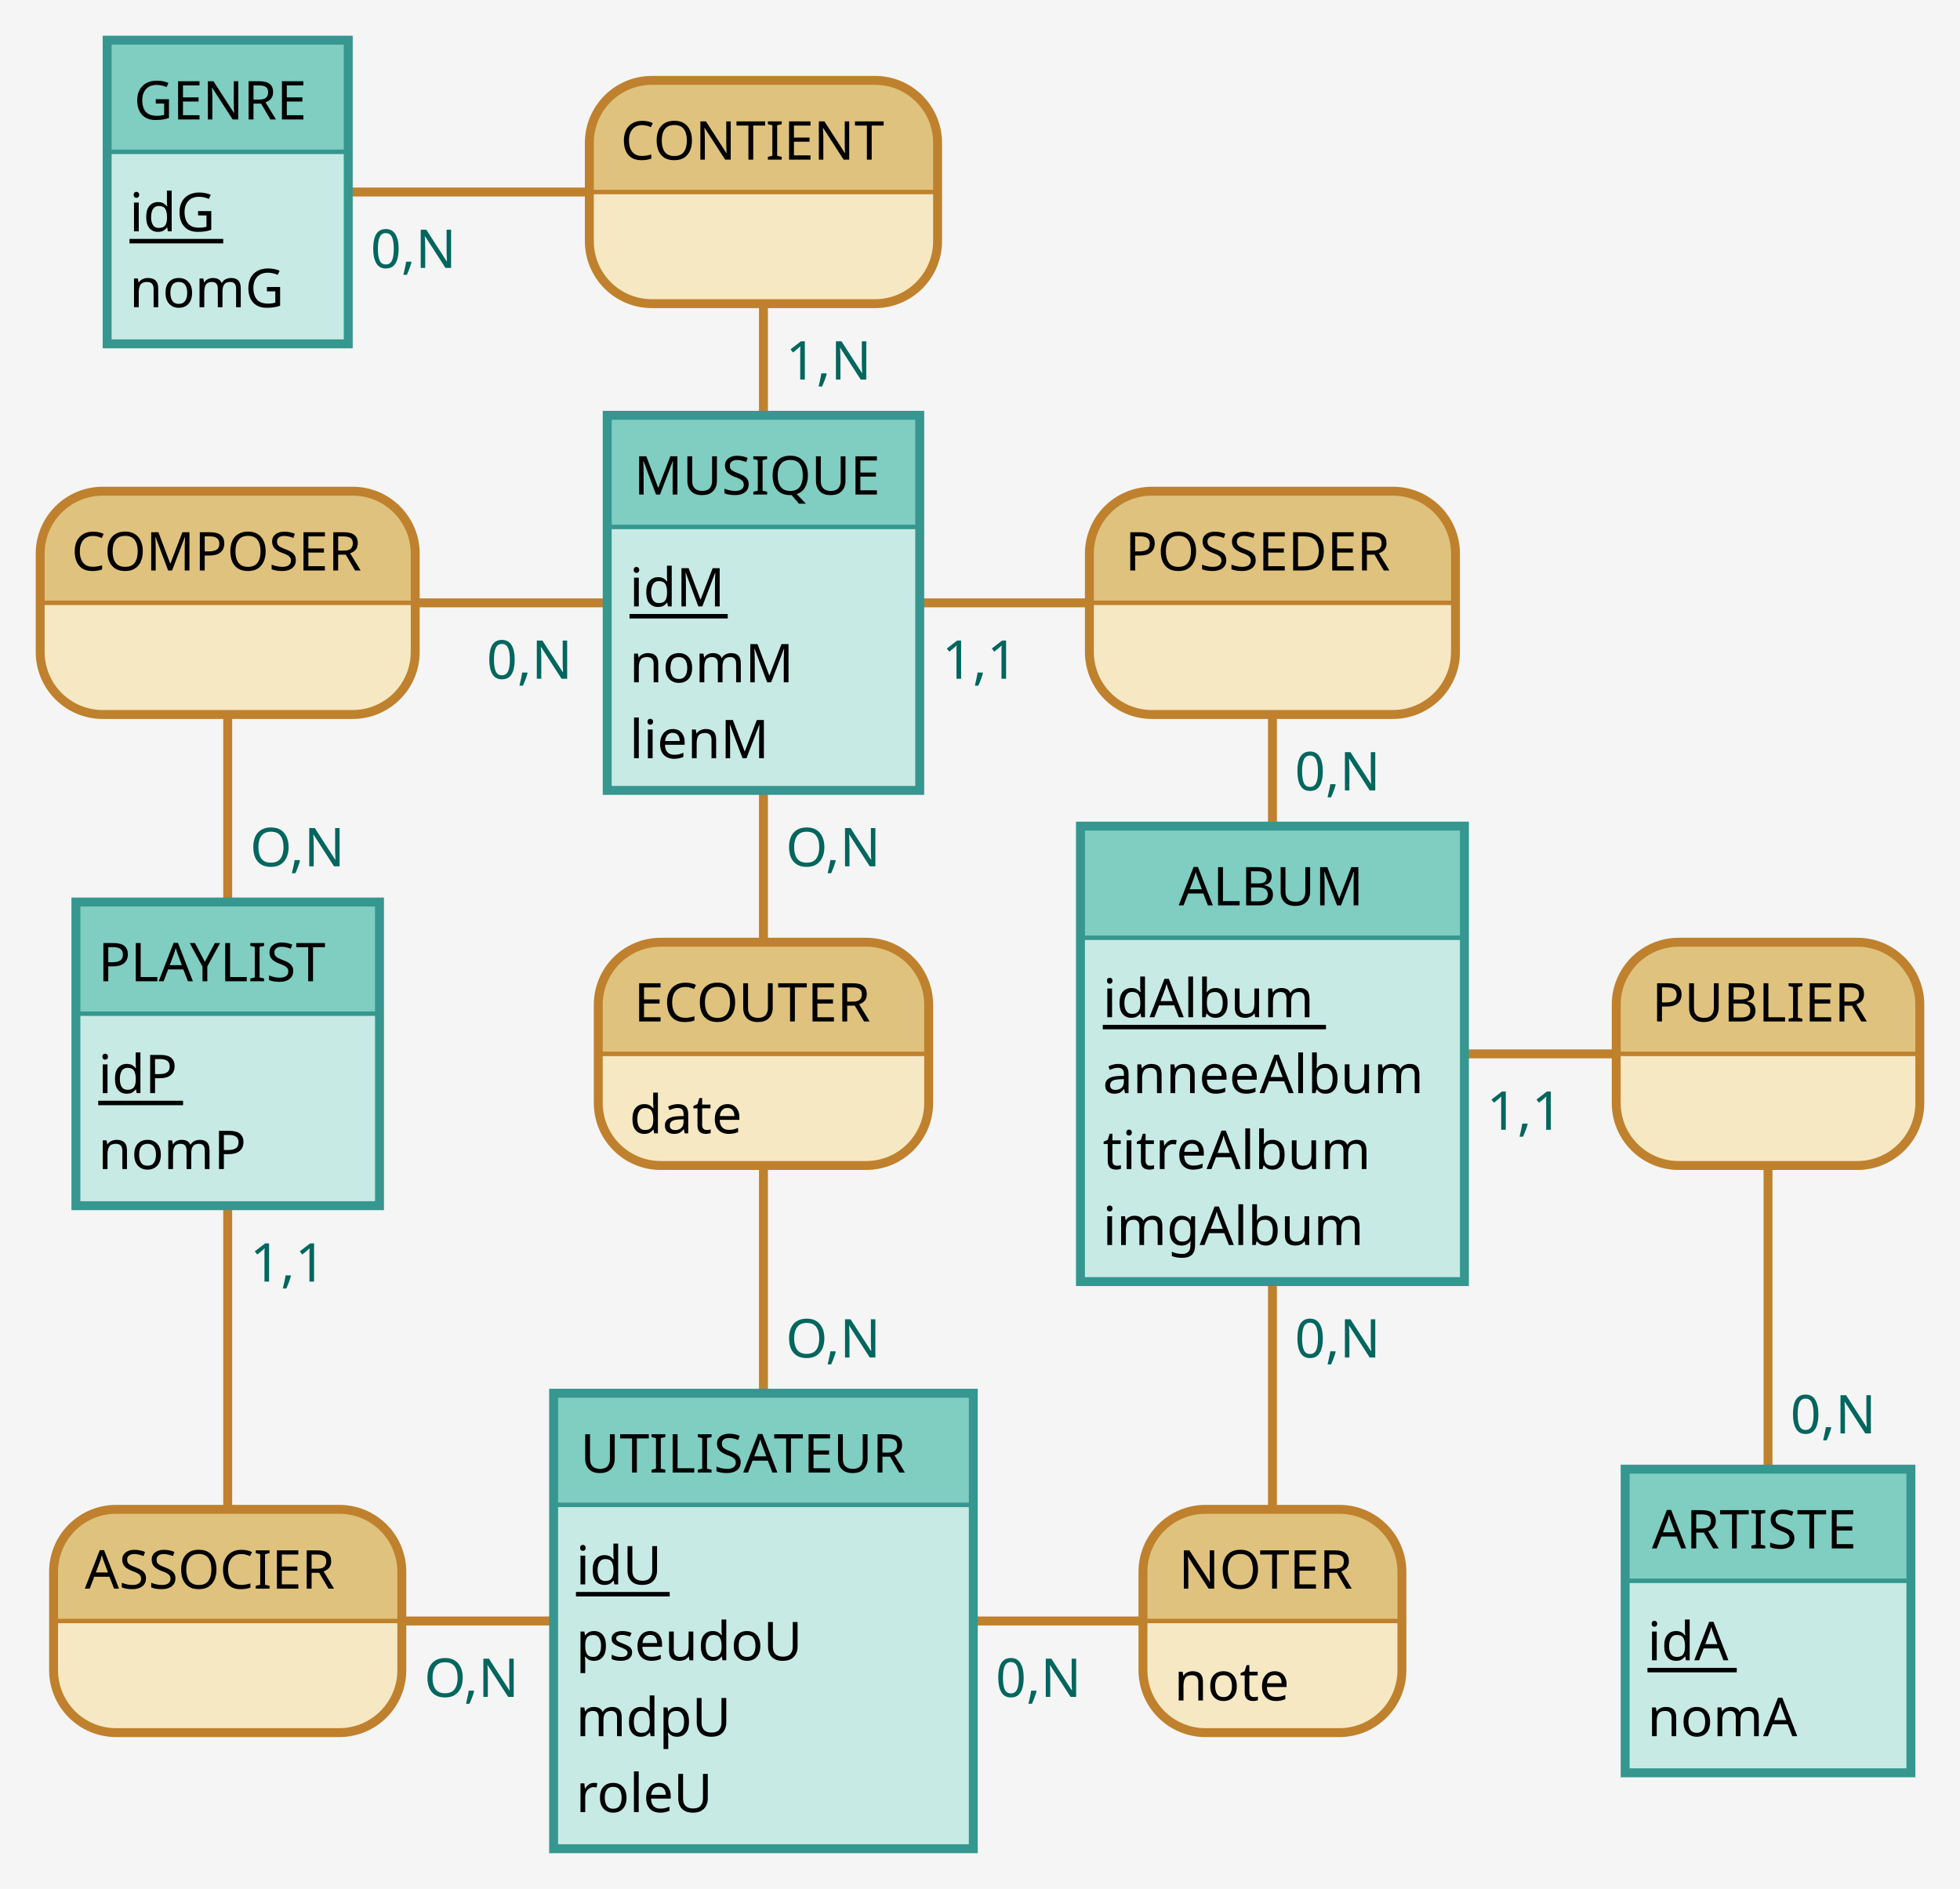
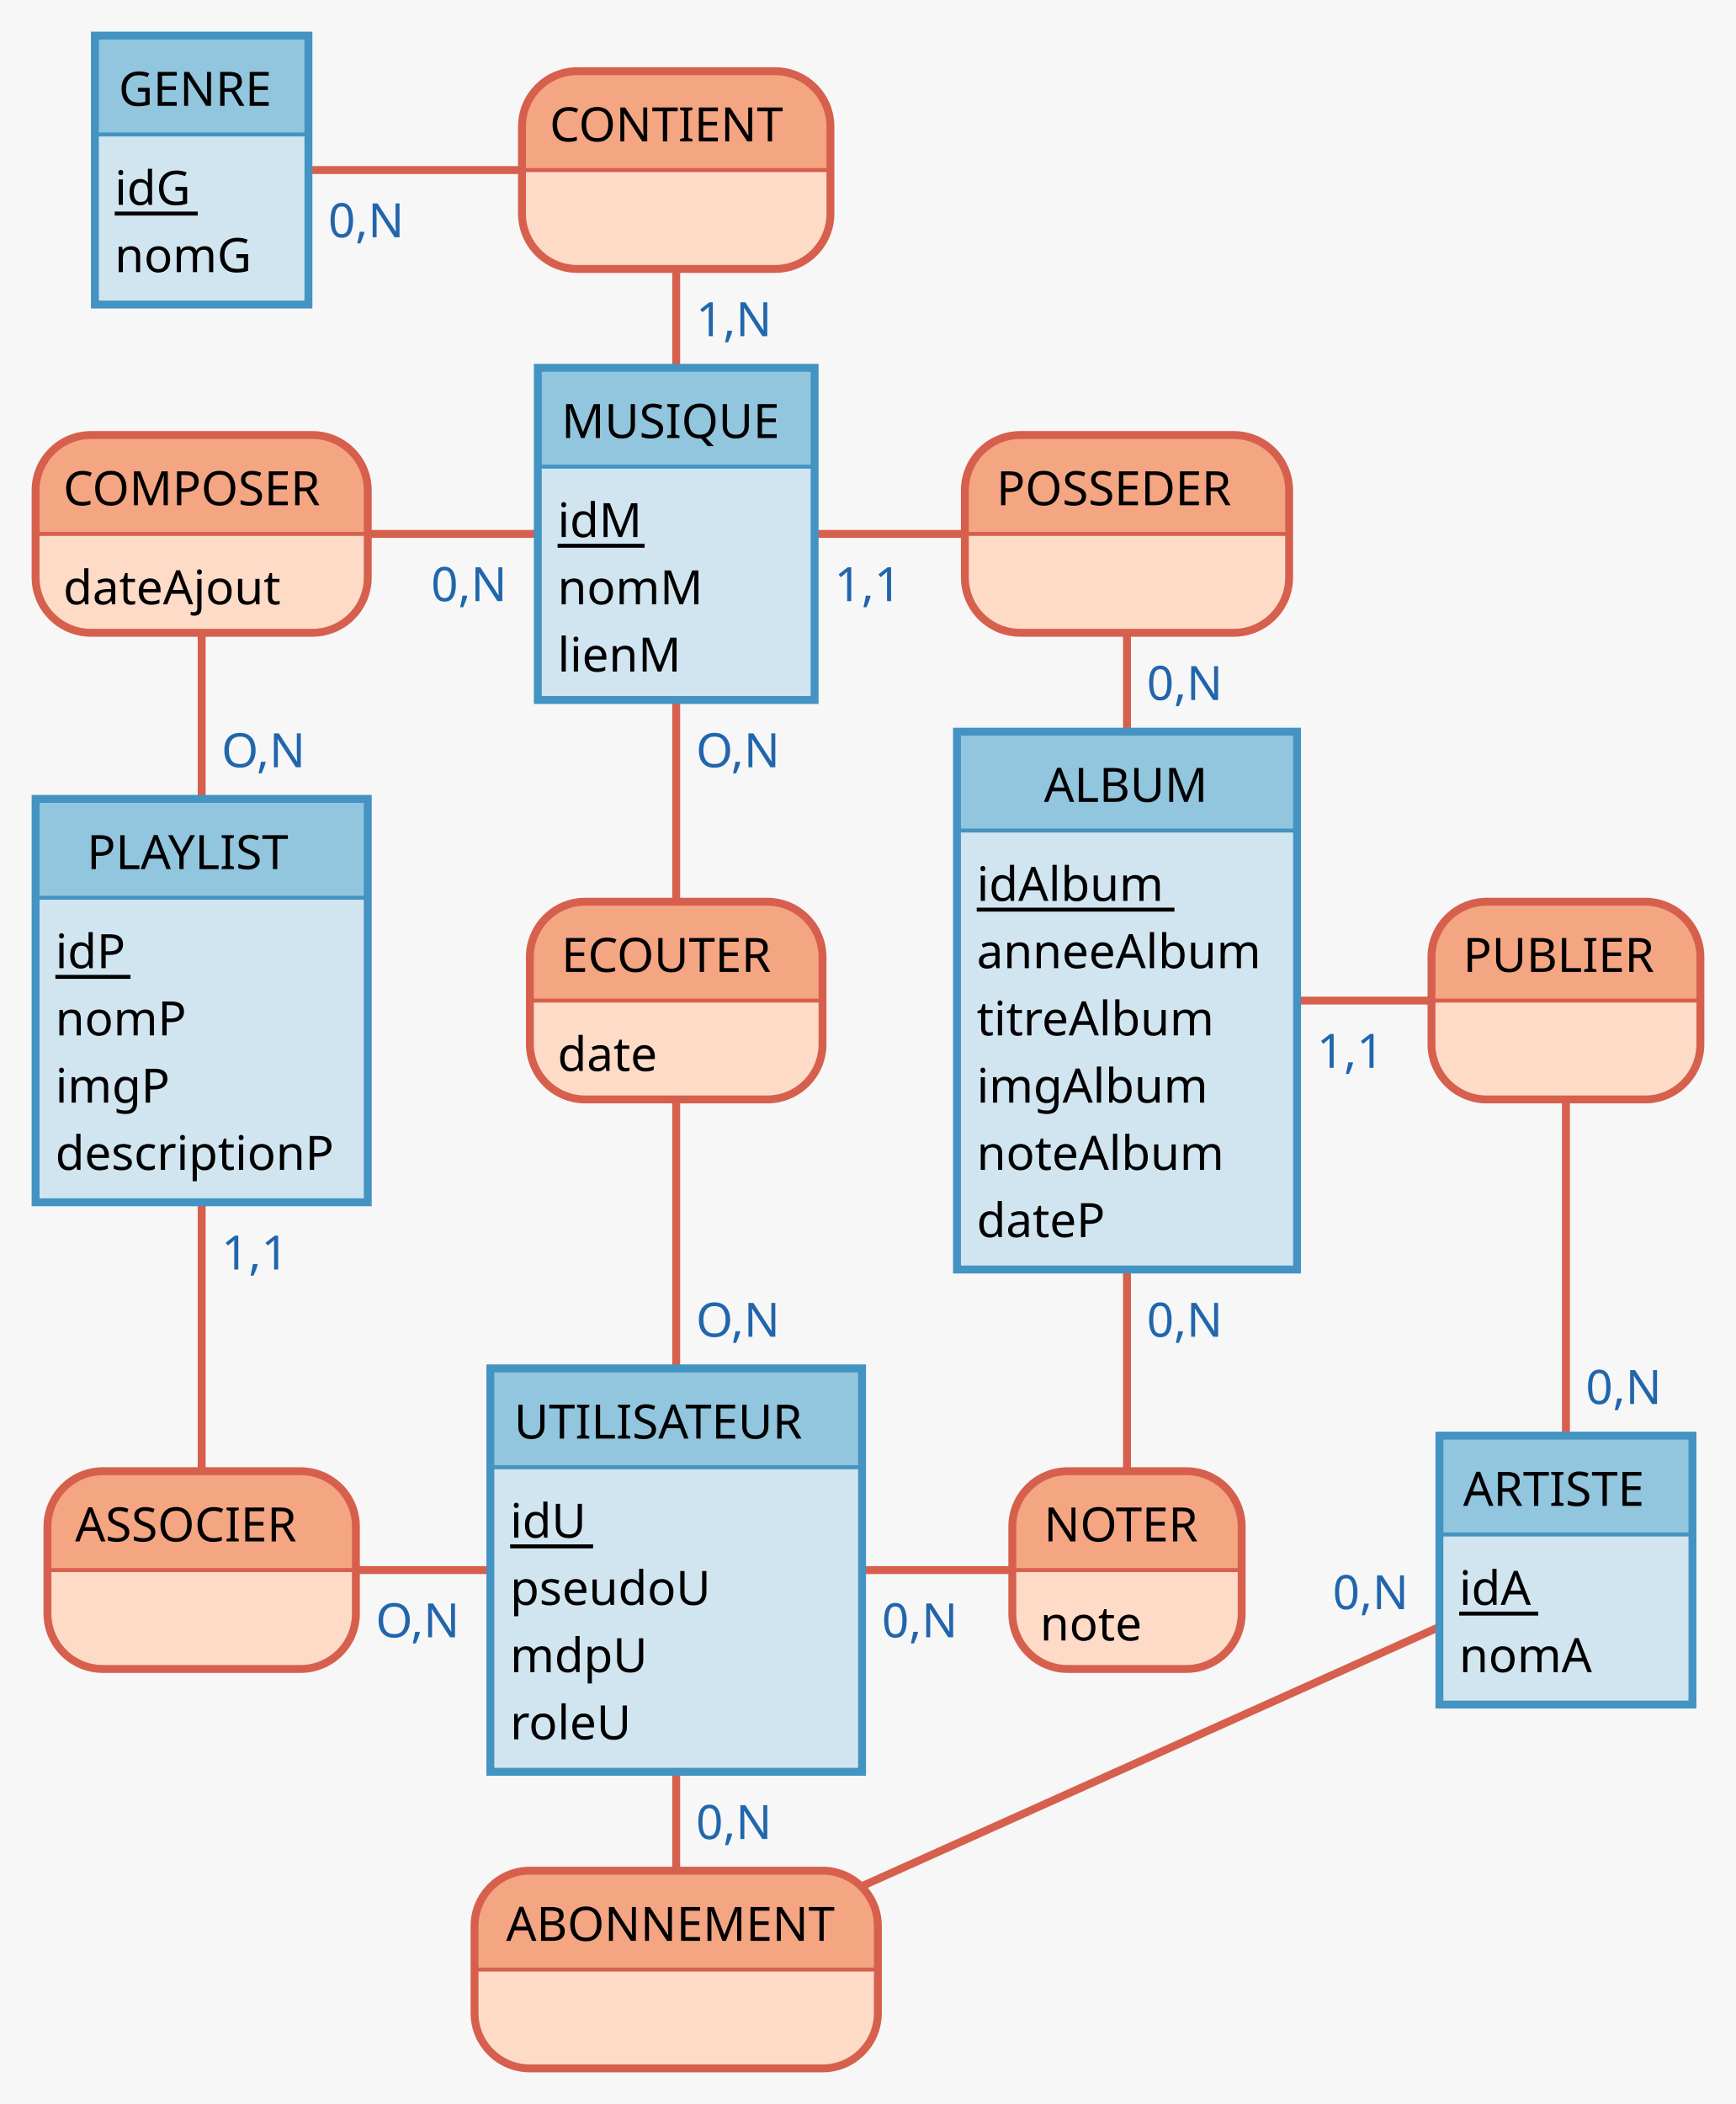
- <svg xmlns="http://www.w3.org/2000/svg" width="439" height="423" viewBox="0 0 439 423">
-   <rect x="0" y="0" width="439" height="423" fill="#f5f5f5" stroke="none" stroke-width="0" />
+ <svg xmlns="http://www.w3.org/2000/svg" width="439" height="532" viewBox="0 0 439 532">
+   <rect x="0" y="0" width="439" height="532" fill="#f7f7f7" stroke="none" stroke-width="0" />
  <g>
-     <line x1="171" y1="135" x2="171" y2="43" stroke="#bf812d" stroke-width="2" />
-     <line x1="51" y1="43" x2="171" y2="43" stroke="#bf812d" stroke-width="2" />
+     <line x1="171" y1="135" x2="171" y2="43" stroke="#d6604d" stroke-width="2" />
+     <line x1="51" y1="43" x2="171" y2="43" stroke="#d6604d" stroke-width="2" />
    <g>
-       <path d="M196 18 a14 14 90 0 1 14 14 V43 h-78 V32 a14 14 90 0 1 14 -14" fill="#dfc27d" stroke="#dfc27d" stroke-width="0" />
-       <path d="M210 43 v11 a14 14 90 0 1 -14 14 H146 a14 14 90 0 1 -14 -14 V43 H78" fill="#f6e8c3" stroke="#f6e8c3" stroke-width="0" />
-       <rect x="132" y="18" width="78" height="50" fill="none" rx="14" stroke="#bf812d" stroke-width="2" />
-       <line x1="132" y1="43" x2="210" y2="43" stroke="#bf812d" stroke-width="1" />
+       <path d="M196 18 a14 14 90 0 1 14 14 V43 h-78 V32 a14 14 90 0 1 14 -14" fill="#f4a582" stroke="#f4a582" stroke-width="0" />
+       <path d="M210 43 v11 a14 14 90 0 1 -14 14 H146 a14 14 90 0 1 -14 -14 V43 H78" fill="#fddbc7" stroke="#fddbc7" stroke-width="0" />
+       <rect x="132" y="18" width="78" height="50" fill="none" rx="14" stroke="#d6604d" stroke-width="2" />
+       <line x1="132" y1="43" x2="210" y2="43" stroke="#d6604d" stroke-width="1" />
      <text x="139" y="35.75" fill="#000000" font-family="Verdana" font-size="12">CONTIENT</text>
    </g>
-     <text x="176" y="85" fill="#01665e" font-family="Verdana" font-size="12">1,N</text>
-     <text x="83" y="60" fill="#01665e" font-family="Verdana" font-size="12">0,N</text>
+     <text x="176" y="85" fill="#2166ac" font-family="Verdana" font-size="12">1,N</text>
+     <text x="83" y="60" fill="#2166ac" font-family="Verdana" font-size="12">0,N</text>
  </g>
  <g>
-     <line x1="51" y1="236" x2="51" y2="135" stroke="#bf812d" stroke-width="2" />
-     <line x1="171" y1="135" x2="51" y2="135" stroke="#bf812d" stroke-width="2" />
+     <line x1="51" y1="253" x2="51" y2="135" stroke="#d6604d" stroke-width="2" />
+     <line x1="171" y1="135" x2="51" y2="135" stroke="#d6604d" stroke-width="2" />
    <g>
-       <path d="M79 110 a14 14 90 0 1 14 14 V135 h-84 V124 a14 14 90 0 1 14 -14" fill="#dfc27d" stroke="#dfc27d" stroke-width="0" />
-       <path d="M93 135 v11 a14 14 90 0 1 -14 14 H23 a14 14 90 0 1 -14 -14 V135 H84" fill="#f6e8c3" stroke="#f6e8c3" stroke-width="0" />
-       <rect x="9" y="110" width="84" height="50" fill="none" rx="14" stroke="#bf812d" stroke-width="2" />
-       <line x1="9" y1="135" x2="93" y2="135" stroke="#bf812d" stroke-width="1" />
+       <path d="M79 110 a14 14 90 0 1 14 14 V135 h-84 V124 a14 14 90 0 1 14 -14" fill="#f4a582" stroke="#f4a582" stroke-width="0" />
+       <path d="M93 135 v11 a14 14 90 0 1 -14 14 H23 a14 14 90 0 1 -14 -14 V135 H84" fill="#fddbc7" stroke="#fddbc7" stroke-width="0" />
+       <rect x="9" y="110" width="84" height="50" fill="none" rx="14" stroke="#d6604d" stroke-width="2" />
+       <line x1="9" y1="135" x2="93" y2="135" stroke="#d6604d" stroke-width="1" />
      <text x="16" y="127.75" fill="#000000" font-family="Verdana" font-size="12">COMPOSER</text>
+       <text x="16" y="152.8" fill="#000000" font-family="Verdana" font-size="12">dateAjout</text>
    </g>
-     <text x="56" y="194" fill="#01665e" font-family="Verdana" font-size="12">O,N</text>
-     <text x="109" y="152" fill="#01665e" font-family="Verdana" font-size="12">0,N</text>
+     <text x="56" y="194" fill="#2166ac" font-family="Verdana" font-size="12">O,N</text>
+     <text x="109" y="152" fill="#2166ac" font-family="Verdana" font-size="12">0,N</text>
  </g>
  <g>
-     <line x1="285" y1="236" x2="285" y2="135" stroke="#bf812d" stroke-width="2" />
-     <line x1="171" y1="135" x2="285" y2="135" stroke="#bf812d" stroke-width="2" />
+     <line x1="285" y1="253" x2="285" y2="135" stroke="#d6604d" stroke-width="2" />
+     <line x1="171" y1="135" x2="285" y2="135" stroke="#d6604d" stroke-width="2" />
    <g>
-       <path d="M312 110 a14 14 90 0 1 14 14 V135 h-82 V124 a14 14 90 0 1 14 -14" fill="#dfc27d" stroke="#dfc27d" stroke-width="0" />
-       <path d="M326 135 v11 a14 14 90 0 1 -14 14 H258 a14 14 90 0 1 -14 -14 V135 H82" fill="#f6e8c3" stroke="#f6e8c3" stroke-width="0" />
-       <rect x="244" y="110" width="82" height="50" fill="none" rx="14" stroke="#bf812d" stroke-width="2" />
-       <line x1="244" y1="135" x2="326" y2="135" stroke="#bf812d" stroke-width="1" />
+       <path d="M312 110 a14 14 90 0 1 14 14 V135 h-82 V124 a14 14 90 0 1 14 -14" fill="#f4a582" stroke="#f4a582" stroke-width="0" />
+       <path d="M326 135 v11 a14 14 90 0 1 -14 14 H258 a14 14 90 0 1 -14 -14 V135 H82" fill="#fddbc7" stroke="#fddbc7" stroke-width="0" />
+       <rect x="244" y="110" width="82" height="50" fill="none" rx="14" stroke="#d6604d" stroke-width="2" />
+       <line x1="244" y1="135" x2="326" y2="135" stroke="#d6604d" stroke-width="1" />
      <text x="252" y="127.75" fill="#000000" font-family="Verdana" font-size="12">POSSEDER</text>
    </g>
-     <text x="290" y="177" fill="#01665e" font-family="Verdana" font-size="12">0,N</text>
-     <text x="211" y="152" fill="#01665e" font-family="Verdana" font-size="12">1,1</text>
+     <text x="290" y="177" fill="#2166ac" font-family="Verdana" font-size="12">0,N</text>
+     <text x="211" y="152" fill="#2166ac" font-family="Verdana" font-size="12">1,1</text>
  </g>
  <g>
-     <line x1="171" y1="363" x2="171" y2="236" stroke="#bf812d" stroke-width="2" />
-     <line x1="171" y1="135" x2="171" y2="236" stroke="#bf812d" stroke-width="2" />
+     <line x1="171" y1="397" x2="171" y2="253" stroke="#d6604d" stroke-width="2" />
+     <line x1="171" y1="135" x2="171" y2="253" stroke="#d6604d" stroke-width="2" />
    <g>
-       <path d="M194 211 a14 14 90 0 1 14 14 V236 h-74 V225 a14 14 90 0 1 14 -14" fill="#dfc27d" stroke="#dfc27d" stroke-width="0" />
-       <path d="M208 236 v11 a14 14 90 0 1 -14 14 H148 a14 14 90 0 1 -14 -14 V236 H74" fill="#f6e8c3" stroke="#f6e8c3" stroke-width="0" />
-       <rect x="134" y="211" width="74" height="50" fill="none" rx="14" stroke="#bf812d" stroke-width="2" />
-       <line x1="134" y1="236" x2="208" y2="236" stroke="#bf812d" stroke-width="1" />
-       <text x="142" y="228.75" fill="#000000" font-family="Verdana" font-size="12">ECOUTER</text>
-       <text x="141" y="253.8" fill="#000000" font-family="Verdana" font-size="12">date</text>
+       <path d="M194 228 a14 14 90 0 1 14 14 V253 h-74 V242 a14 14 90 0 1 14 -14" fill="#f4a582" stroke="#f4a582" stroke-width="0" />
+       <path d="M208 253 v11 a14 14 90 0 1 -14 14 H148 a14 14 90 0 1 -14 -14 V253 H74" fill="#fddbc7" stroke="#fddbc7" stroke-width="0" />
+       <rect x="134" y="228" width="74" height="50" fill="none" rx="14" stroke="#d6604d" stroke-width="2" />
+       <line x1="134" y1="253" x2="208" y2="253" stroke="#d6604d" stroke-width="1" />
+       <text x="142" y="245.75" fill="#000000" font-family="Verdana" font-size="12">ECOUTER</text>
+       <text x="141" y="270.8" fill="#000000" font-family="Verdana" font-size="12">date</text>
    </g>
-     <text x="176" y="304" fill="#01665e" font-family="Verdana" font-size="12">O,N</text>
-     <text x="176" y="194" fill="#01665e" font-family="Verdana" font-size="12">O,N</text>
+     <text x="176" y="338" fill="#2166ac" font-family="Verdana" font-size="12">O,N</text>
+     <text x="176" y="194" fill="#2166ac" font-family="Verdana" font-size="12">O,N</text>
  </g>
  <g>
-     <line x1="396" y1="363" x2="396" y2="236" stroke="#bf812d" stroke-width="2" />
-     <line x1="285" y1="236" x2="396" y2="236" stroke="#bf812d" stroke-width="2" />
+     <line x1="396" y1="397" x2="396" y2="253" stroke="#d6604d" stroke-width="2" />
+     <line x1="285" y1="253" x2="396" y2="253" stroke="#d6604d" stroke-width="2" />
    <g>
-       <path d="M416 211 a14 14 90 0 1 14 14 V236 h-68 V225 a14 14 90 0 1 14 -14" fill="#dfc27d" stroke="#dfc27d" stroke-width="0" />
-       <path d="M430 236 v11 a14 14 90 0 1 -14 14 H376 a14 14 90 0 1 -14 -14 V236 H68" fill="#f6e8c3" stroke="#f6e8c3" stroke-width="0" />
-       <rect x="362" y="211" width="68" height="50" fill="none" rx="14" stroke="#bf812d" stroke-width="2" />
-       <line x1="362" y1="236" x2="430" y2="236" stroke="#bf812d" stroke-width="1" />
-       <text x="370" y="228.75" fill="#000000" font-family="Verdana" font-size="12">PUBLIER</text>
+       <path d="M416 228 a14 14 90 0 1 14 14 V253 h-68 V242 a14 14 90 0 1 14 -14" fill="#f4a582" stroke="#f4a582" stroke-width="0" />
+       <path d="M430 253 v11 a14 14 90 0 1 -14 14 H376 a14 14 90 0 1 -14 -14 V253 H68" fill="#fddbc7" stroke="#fddbc7" stroke-width="0" />
+       <rect x="362" y="228" width="68" height="50" fill="none" rx="14" stroke="#d6604d" stroke-width="2" />
+       <line x1="362" y1="253" x2="430" y2="253" stroke="#d6604d" stroke-width="1" />
+       <text x="370" y="245.75" fill="#000000" font-family="Verdana" font-size="12">PUBLIER</text>
    </g>
-     <text x="401" y="321" fill="#01665e" font-family="Verdana" font-size="12">0,N</text>
-     <text x="333" y="253" fill="#01665e" font-family="Verdana" font-size="12">1,1</text>
+     <text x="401" y="355" fill="#2166ac" font-family="Verdana" font-size="12">0,N</text>
+     <text x="333" y="270" fill="#2166ac" font-family="Verdana" font-size="12">1,1</text>
  </g>
  <g>
-     <line x1="171" y1="363" x2="51" y2="363" stroke="#bf812d" stroke-width="2" />
-     <line x1="51" y1="236" x2="51" y2="363" stroke="#bf812d" stroke-width="2" />
+     <line x1="171" y1="397" x2="51" y2="397" stroke="#d6604d" stroke-width="2" />
+     <line x1="51" y1="253" x2="51" y2="397" stroke="#d6604d" stroke-width="2" />
    <g>
-       <path d="M76 338 a14 14 90 0 1 14 14 V363 h-78 V352 a14 14 90 0 1 14 -14" fill="#dfc27d" stroke="#dfc27d" stroke-width="0" />
-       <path d="M90 363 v11 a14 14 90 0 1 -14 14 H26 a14 14 90 0 1 -14 -14 V363 H78" fill="#f6e8c3" stroke="#f6e8c3" stroke-width="0" />
-       <rect x="12" y="338" width="78" height="50" fill="none" rx="14" stroke="#bf812d" stroke-width="2" />
-       <line x1="12" y1="363" x2="90" y2="363" stroke="#bf812d" stroke-width="1" />
-       <text x="19" y="355.75" fill="#000000" font-family="Verdana" font-size="12">ASSOCIER</text>
+       <path d="M76 372 a14 14 90 0 1 14 14 V397 h-78 V386 a14 14 90 0 1 14 -14" fill="#f4a582" stroke="#f4a582" stroke-width="0" />
+       <path d="M90 397 v11 a14 14 90 0 1 -14 14 H26 a14 14 90 0 1 -14 -14 V397 H78" fill="#fddbc7" stroke="#fddbc7" stroke-width="0" />
+       <rect x="12" y="372" width="78" height="50" fill="none" rx="14" stroke="#d6604d" stroke-width="2" />
+       <line x1="12" y1="397" x2="90" y2="397" stroke="#d6604d" stroke-width="1" />
+       <text x="19" y="389.75" fill="#000000" font-family="Verdana" font-size="12">ASSOCIER</text>
    </g>
-     <text x="95" y="380" fill="#01665e" font-family="Verdana" font-size="12">O,N</text>
-     <text x="56" y="287" fill="#01665e" font-family="Verdana" font-size="12">1,1</text>
+     <text x="95" y="414" fill="#2166ac" font-family="Verdana" font-size="12">O,N</text>
+     <text x="56" y="321" fill="#2166ac" font-family="Verdana" font-size="12">1,1</text>
  </g>
  <g>
-     <line x1="171" y1="363" x2="285" y2="363" stroke="#bf812d" stroke-width="2" />
-     <line x1="285" y1="236" x2="285" y2="363" stroke="#bf812d" stroke-width="2" />
+     <line x1="171" y1="397" x2="285" y2="397" stroke="#d6604d" stroke-width="2" />
+     <line x1="285" y1="253" x2="285" y2="397" stroke="#d6604d" stroke-width="2" />
    <g>
-       <path d="M300 338 a14 14 90 0 1 14 14 V363 h-58 V352 a14 14 90 0 1 14 -14" fill="#dfc27d" stroke="#dfc27d" stroke-width="0" />
-       <path d="M314 363 v11 a14 14 90 0 1 -14 14 H270 a14 14 90 0 1 -14 -14 V363 H58" fill="#f6e8c3" stroke="#f6e8c3" stroke-width="0" />
-       <rect x="256" y="338" width="58" height="50" fill="none" rx="14" stroke="#bf812d" stroke-width="2" />
-       <line x1="256" y1="363" x2="314" y2="363" stroke="#bf812d" stroke-width="1" />
-       <text x="264" y="355.75" fill="#000000" font-family="Verdana" font-size="12">NOTER</text>
-       <text x="263" y="380.8" fill="#000000" font-family="Verdana" font-size="12">note</text>
+       <path d="M300 372 a14 14 90 0 1 14 14 V397 h-58 V386 a14 14 90 0 1 14 -14" fill="#f4a582" stroke="#f4a582" stroke-width="0" />
+       <path d="M314 397 v11 a14 14 90 0 1 -14 14 H270 a14 14 90 0 1 -14 -14 V397 H58" fill="#fddbc7" stroke="#fddbc7" stroke-width="0" />
+       <rect x="256" y="372" width="58" height="50" fill="none" rx="14" stroke="#d6604d" stroke-width="2" />
+       <line x1="256" y1="397" x2="314" y2="397" stroke="#d6604d" stroke-width="1" />
+       <text x="264" y="389.75" fill="#000000" font-family="Verdana" font-size="12">NOTER</text>
+       <text x="263" y="414.8" fill="#000000" font-family="Verdana" font-size="12">note</text>
    </g>
-     <text x="223" y="380" fill="#01665e" font-family="Verdana" font-size="12">0,N</text>
-     <text x="290" y="304" fill="#01665e" font-family="Verdana" font-size="12">0,N</text>
+     <text x="223" y="414" fill="#2166ac" font-family="Verdana" font-size="12">0,N</text>
+     <text x="290" y="338" fill="#2166ac" font-family="Verdana" font-size="12">0,N</text>
+   </g>
+   <g>
+     <line x1="171" y1="397" x2="171" y2="498" stroke="#d6604d" stroke-width="2" />
+     <line x1="396" y1="397" x2="171" y2="498" stroke="#d6604d" stroke-width="2" />
+     <g>
+       <path d="M208 473 a14 14 90 0 1 14 14 V498 h-102 V487 a14 14 90 0 1 14 -14" fill="#f4a582" stroke="#f4a582" stroke-width="0" />
+       <path d="M222 498 v11 a14 14 90 0 1 -14 14 H134 a14 14 90 0 1 -14 -14 V498 H102" fill="#fddbc7" stroke="#fddbc7" stroke-width="0" />
+       <rect x="120" y="473" width="102" height="50" fill="none" rx="14" stroke="#d6604d" stroke-width="2" />
+       <line x1="120" y1="498" x2="222" y2="498" stroke="#d6604d" stroke-width="1" />
+       <text x="128" y="490.75" fill="#000000" font-family="Verdana" font-size="12">ABONNEMENT</text>
+     </g>
+     <text x="176" y="465" fill="#2166ac" font-family="Verdana" font-size="12">0,N</text>
+     <text x="337" y="406.88" fill="#2166ac" font-family="Verdana" font-size="12">0,N</text>
  </g>
  <g>
    <g>
-       <rect x="24" y="9" width="54" height="25" fill="#80cdc1" stroke="none" stroke-width="0" opacity="1" />
-       <rect x="24" y="34" width="54" height="43" fill="#c7eae5" stroke="none" stroke-width="0" opacity="1" />
-       <rect x="24" y="9" width="54" height="68" fill="none" stroke="#35978f" stroke-width="2" opacity="1" />
-       <line x1="24" y1="34" x2="78" y2="34" stroke="#35978f" stroke-width="1" />
+       <rect x="24" y="9" width="54" height="25" fill="#92c5de" stroke="none" stroke-width="0" opacity="1" />
+       <rect x="24" y="34" width="54" height="43" fill="#d1e5f0" stroke="none" stroke-width="0" opacity="1" />
+       <rect x="24" y="9" width="54" height="68" fill="none" stroke="#4393c3" stroke-width="2" opacity="1" />
+       <line x1="24" y1="34" x2="78" y2="34" stroke="#4393c3" stroke-width="1" />
    </g>
    <text x="30" y="26.75" fill="#000000" font-family="Verdana" font-size="12">GENRE</text>
    <text x="29" y="51.8" fill="#000000" font-family="Verdana" font-size="12">idG</text>
    <line x1="29" y1="54" x2="50" y2="54" stroke="#000000" stroke-width="1" />
    <text x="29" y="68.8" fill="#000000" font-family="Verdana" font-size="12">nomG</text>
  </g>
  <g>
    <g>
-       <rect x="136" y="93" width="70" height="25" fill="#80cdc1" stroke="none" stroke-width="0" opacity="1" />
-       <rect x="136" y="118" width="70" height="59" fill="#c7eae5" stroke="none" stroke-width="0" opacity="1" />
-       <rect x="136" y="93" width="70" height="84" fill="none" stroke="#35978f" stroke-width="2" opacity="1" />
-       <line x1="136" y1="118" x2="206" y2="118" stroke="#35978f" stroke-width="1" />
+       <rect x="136" y="93" width="70" height="25" fill="#92c5de" stroke="none" stroke-width="0" opacity="1" />
+       <rect x="136" y="118" width="70" height="59" fill="#d1e5f0" stroke="none" stroke-width="0" opacity="1" />
+       <rect x="136" y="93" width="70" height="84" fill="none" stroke="#4393c3" stroke-width="2" opacity="1" />
+       <line x1="136" y1="118" x2="206" y2="118" stroke="#4393c3" stroke-width="1" />
    </g>
    <text x="142" y="110.75" fill="#000000" font-family="Verdana" font-size="12">MUSIQUE</text>
    <text x="141" y="135.8" fill="#000000" font-family="Verdana" font-size="12">idM</text>
    <line x1="141" y1="138" x2="163" y2="138" stroke="#000000" stroke-width="1" />
    <text x="141" y="152.8" fill="#000000" font-family="Verdana" font-size="12">nomM</text>
    <text x="141" y="169.8" fill="#000000" font-family="Verdana" font-size="12">lienM</text>
  </g>
  <g>
    <g>
-       <rect x="17" y="202" width="68" height="25" fill="#80cdc1" stroke="none" stroke-width="0" opacity="1" />
-       <rect x="17" y="227" width="68" height="43" fill="#c7eae5" stroke="none" stroke-width="0" opacity="1" />
-       <rect x="17" y="202" width="68" height="68" fill="none" stroke="#35978f" stroke-width="2" opacity="1" />
-       <line x1="17" y1="227" x2="85" y2="227" stroke="#35978f" stroke-width="1" />
+       <rect x="9" y="202" width="84" height="25" fill="#92c5de" stroke="none" stroke-width="0" opacity="1" />
+       <rect x="9" y="227" width="84" height="77" fill="#d1e5f0" stroke="none" stroke-width="0" opacity="1" />
+       <rect x="9" y="202" width="84" height="102" fill="none" stroke="#4393c3" stroke-width="2" opacity="1" />
+       <line x1="9" y1="227" x2="93" y2="227" stroke="#4393c3" stroke-width="1" />
    </g>
    <text x="22" y="219.75" fill="#000000" font-family="Verdana" font-size="12">PLAYLIST</text>
-     <text x="22" y="244.8" fill="#000000" font-family="Verdana" font-size="12">idP</text>
-     <line x1="22" y1="247" x2="41" y2="247" stroke="#000000" stroke-width="1" />
-     <text x="22" y="261.8" fill="#000000" font-family="Verdana" font-size="12">nomP</text>
+     <text x="14" y="244.8" fill="#000000" font-family="Verdana" font-size="12">idP</text>
+     <line x1="14" y1="247" x2="33" y2="247" stroke="#000000" stroke-width="1" />
+     <text x="14" y="261.8" fill="#000000" font-family="Verdana" font-size="12">nomP</text>
+     <text x="14" y="278.8" fill="#000000" font-family="Verdana" font-size="12">imgP</text>
+     <text x="14" y="295.8" fill="#000000" font-family="Verdana" font-size="12">descriptionP</text>
  </g>
  <g>
    <g>
-       <rect x="242" y="185" width="86" height="25" fill="#80cdc1" stroke="none" stroke-width="0" opacity="1" />
-       <rect x="242" y="210" width="86" height="77" fill="#c7eae5" stroke="none" stroke-width="0" opacity="1" />
-       <rect x="242" y="185" width="86" height="102" fill="none" stroke="#35978f" stroke-width="2" opacity="1" />
-       <line x1="242" y1="210" x2="328" y2="210" stroke="#35978f" stroke-width="1" />
+       <rect x="242" y="185" width="86" height="25" fill="#92c5de" stroke="none" stroke-width="0" opacity="1" />
+       <rect x="242" y="210" width="86" height="111" fill="#d1e5f0" stroke="none" stroke-width="0" opacity="1" />
+       <rect x="242" y="185" width="86" height="136" fill="none" stroke="#4393c3" stroke-width="2" opacity="1" />
+       <line x1="242" y1="210" x2="328" y2="210" stroke="#4393c3" stroke-width="1" />
    </g>
    <text x="264" y="202.75" fill="#000000" font-family="Verdana" font-size="12">ALBUM</text>
    <text x="247" y="227.8" fill="#000000" font-family="Verdana" font-size="12">idAlbum</text>
    <line x1="247" y1="230" x2="297" y2="230" stroke="#000000" stroke-width="1" />
    <text x="247" y="244.8" fill="#000000" font-family="Verdana" font-size="12">anneeAlbum</text>
    <text x="247" y="261.8" fill="#000000" font-family="Verdana" font-size="12">titreAlbum</text>
    <text x="247" y="278.8" fill="#000000" font-family="Verdana" font-size="12">imgAlbum</text>
+     <text x="247" y="295.8" fill="#000000" font-family="Verdana" font-size="12">noteAlbum</text>
+     <text x="247" y="312.8" fill="#000000" font-family="Verdana" font-size="12">dateP</text>
  </g>
  <g>
    <g>
-       <rect x="124" y="312" width="94" height="25" fill="#80cdc1" stroke="none" stroke-width="0" opacity="1" />
-       <rect x="124" y="337" width="94" height="77" fill="#c7eae5" stroke="none" stroke-width="0" opacity="1" />
-       <rect x="124" y="312" width="94" height="102" fill="none" stroke="#35978f" stroke-width="2" opacity="1" />
-       <line x1="124" y1="337" x2="218" y2="337" stroke="#35978f" stroke-width="1" />
+       <rect x="124" y="346" width="94" height="25" fill="#92c5de" stroke="none" stroke-width="0" opacity="1" />
+       <rect x="124" y="371" width="94" height="77" fill="#d1e5f0" stroke="none" stroke-width="0" opacity="1" />
+       <rect x="124" y="346" width="94" height="102" fill="none" stroke="#4393c3" stroke-width="2" opacity="1" />
+       <line x1="124" y1="371" x2="218" y2="371" stroke="#4393c3" stroke-width="1" />
    </g>
-     <text x="130" y="329.75" fill="#000000" font-family="Verdana" font-size="12">UTILISATEUR</text>
-     <text x="129" y="354.8" fill="#000000" font-family="Verdana" font-size="12">idU</text>
-     <line x1="129" y1="357" x2="150" y2="357" stroke="#000000" stroke-width="1" />
-     <text x="129" y="371.8" fill="#000000" font-family="Verdana" font-size="12">pseudoU</text>
-     <text x="129" y="388.8" fill="#000000" font-family="Verdana" font-size="12">mdpU</text>
-     <text x="129" y="405.8" fill="#000000" font-family="Verdana" font-size="12">roleU</text>
+     <text x="130" y="363.75" fill="#000000" font-family="Verdana" font-size="12">UTILISATEUR</text>
+     <text x="129" y="388.8" fill="#000000" font-family="Verdana" font-size="12">idU</text>
+     <line x1="129" y1="391" x2="150" y2="391" stroke="#000000" stroke-width="1" />
+     <text x="129" y="405.8" fill="#000000" font-family="Verdana" font-size="12">pseudoU</text>
+     <text x="129" y="422.8" fill="#000000" font-family="Verdana" font-size="12">mdpU</text>
+     <text x="129" y="439.8" fill="#000000" font-family="Verdana" font-size="12">roleU</text>
  </g>
  <g>
    <g>
-       <rect x="364" y="329" width="64" height="25" fill="#80cdc1" stroke="none" stroke-width="0" opacity="1" />
-       <rect x="364" y="354" width="64" height="43" fill="#c7eae5" stroke="none" stroke-width="0" opacity="1" />
-       <rect x="364" y="329" width="64" height="68" fill="none" stroke="#35978f" stroke-width="2" opacity="1" />
-       <line x1="364" y1="354" x2="428" y2="354" stroke="#35978f" stroke-width="1" />
+       <rect x="364" y="363" width="64" height="25" fill="#92c5de" stroke="none" stroke-width="0" opacity="1" />
+       <rect x="364" y="388" width="64" height="43" fill="#d1e5f0" stroke="none" stroke-width="0" opacity="1" />
+       <rect x="364" y="363" width="64" height="68" fill="none" stroke="#4393c3" stroke-width="2" opacity="1" />
+       <line x1="364" y1="388" x2="428" y2="388" stroke="#4393c3" stroke-width="1" />
    </g>
-     <text x="370" y="346.75" fill="#000000" font-family="Verdana" font-size="12">ARTISTE</text>
-     <text x="369" y="371.8" fill="#000000" font-family="Verdana" font-size="12">idA</text>
-     <line x1="369" y1="374" x2="389" y2="374" stroke="#000000" stroke-width="1" />
-     <text x="369" y="388.8" fill="#000000" font-family="Verdana" font-size="12">nomA</text>
+     <text x="370" y="380.75" fill="#000000" font-family="Verdana" font-size="12">ARTISTE</text>
+     <text x="369" y="405.8" fill="#000000" font-family="Verdana" font-size="12">idA</text>
+     <line x1="369" y1="408" x2="389" y2="408" stroke="#000000" stroke-width="1" />
+     <text x="369" y="422.8" fill="#000000" font-family="Verdana" font-size="12">nomA</text>
  </g>
</svg>
